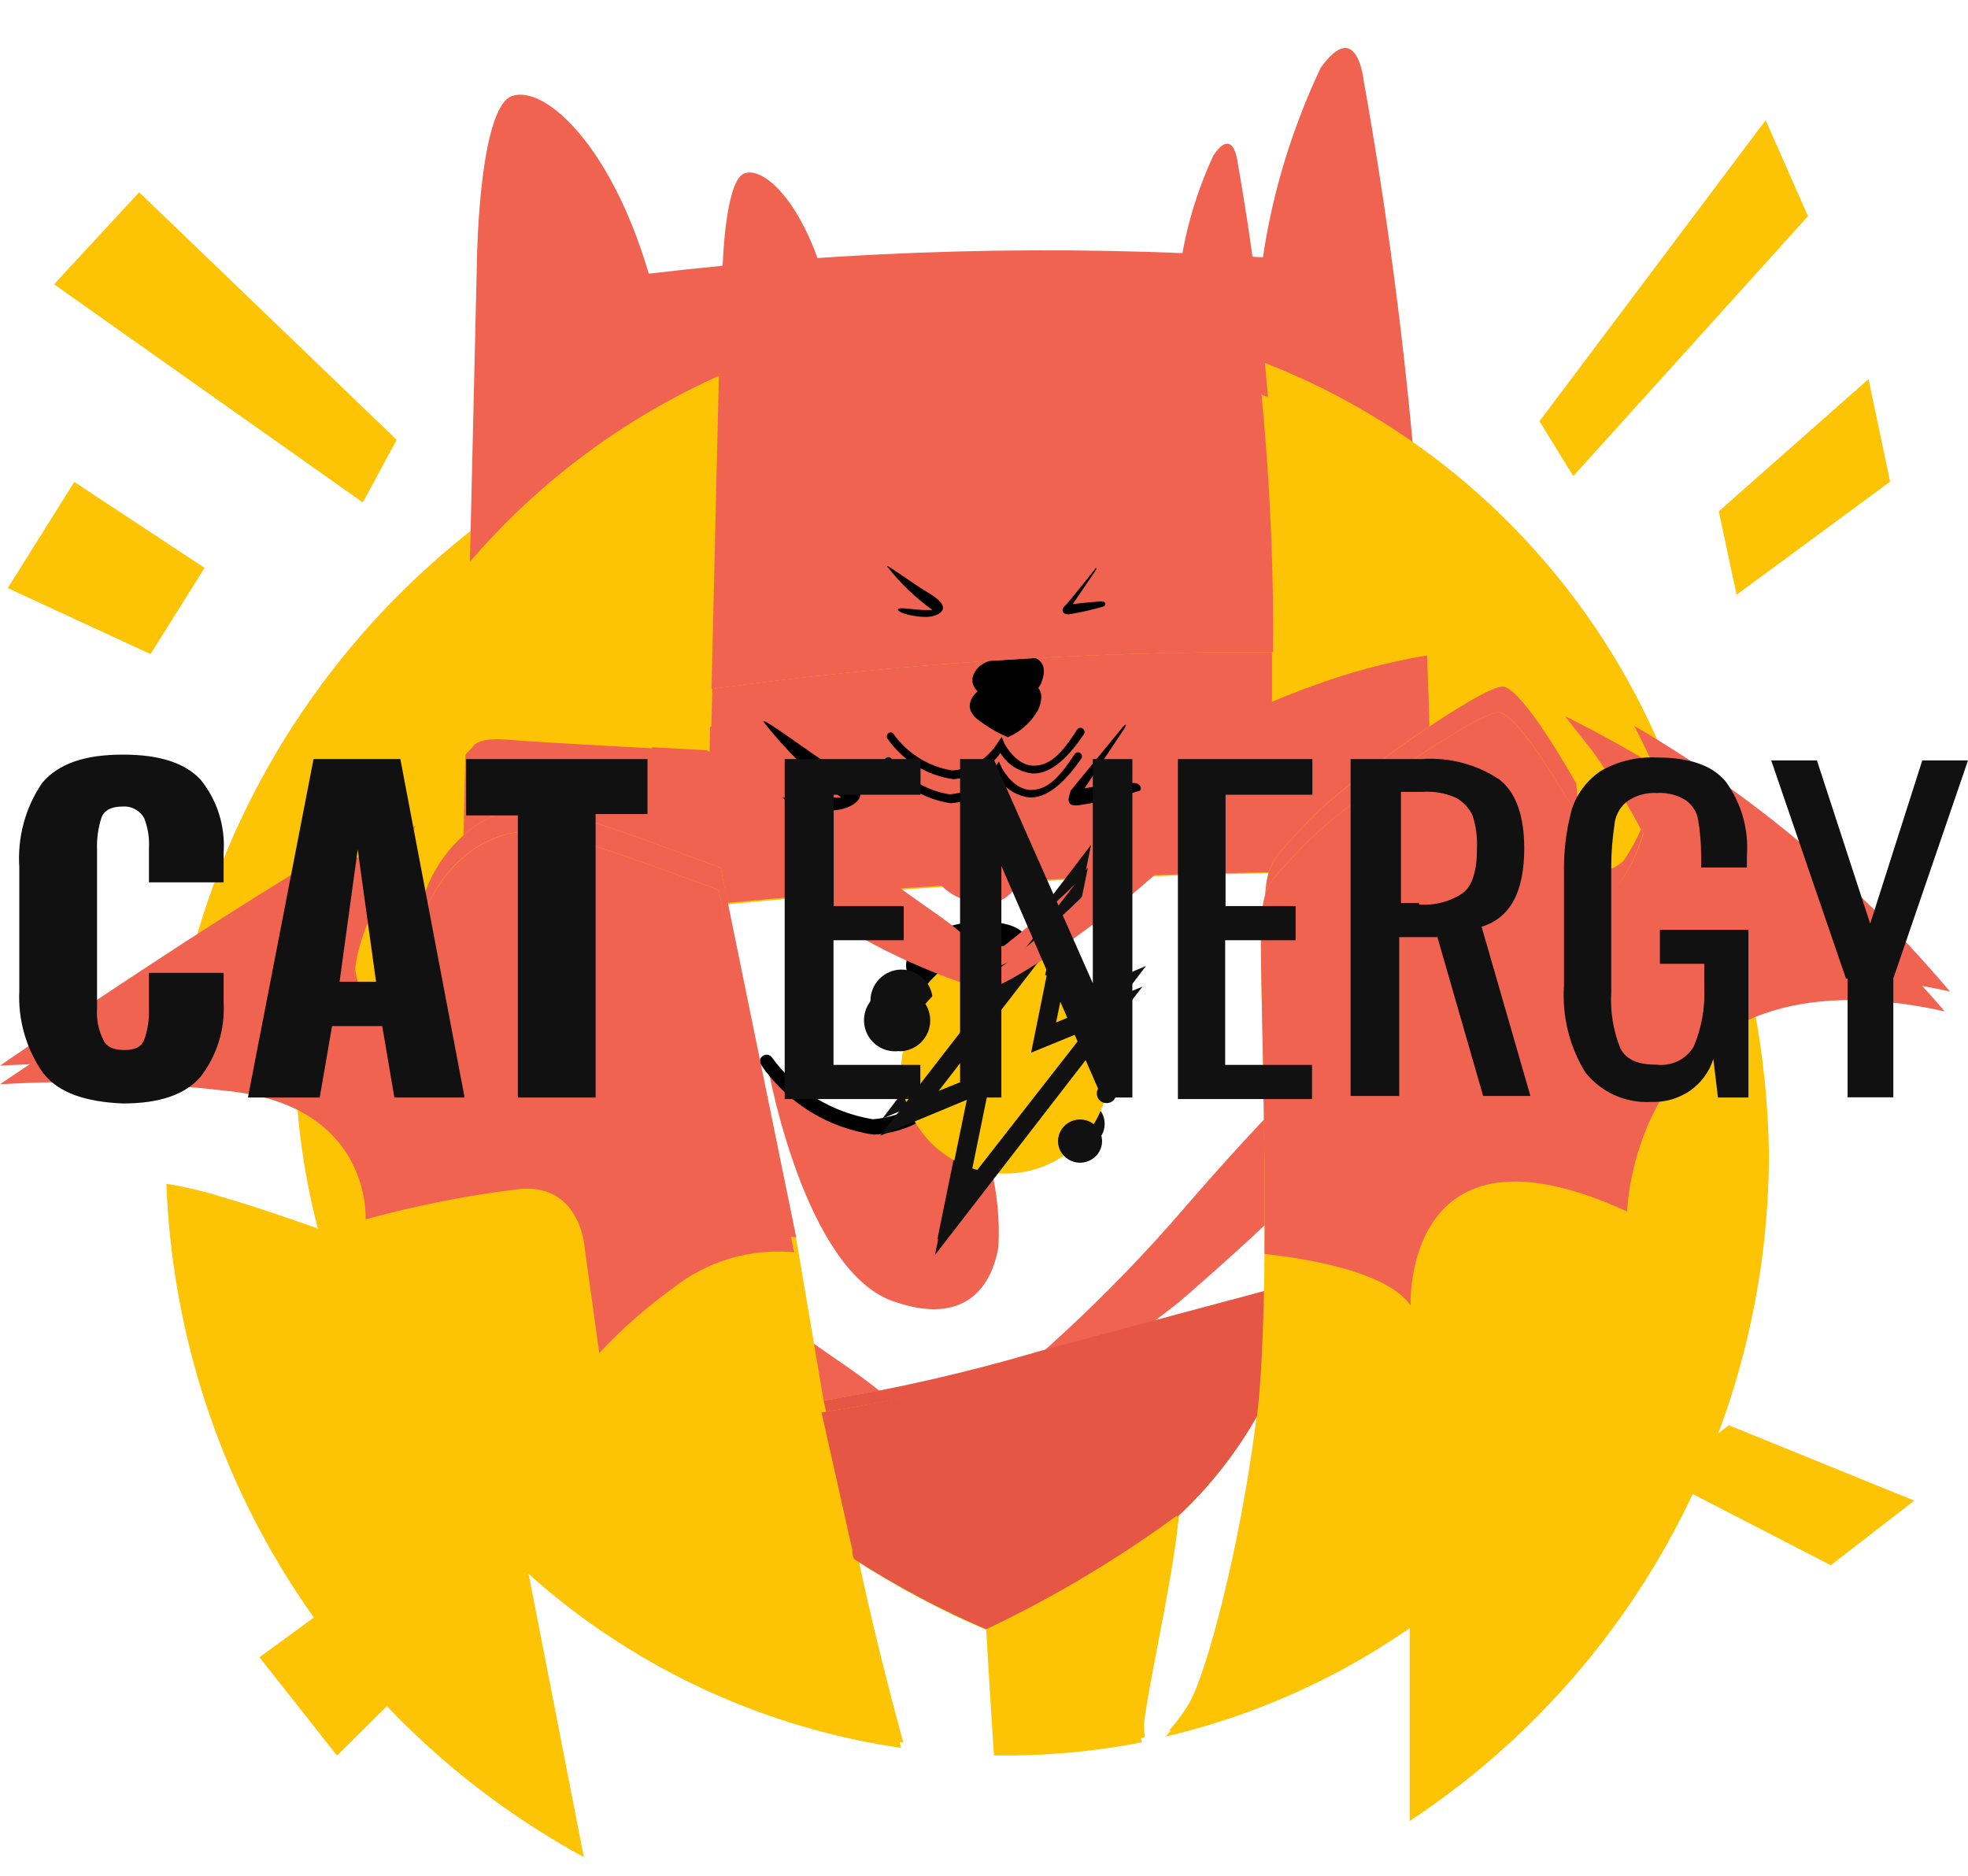
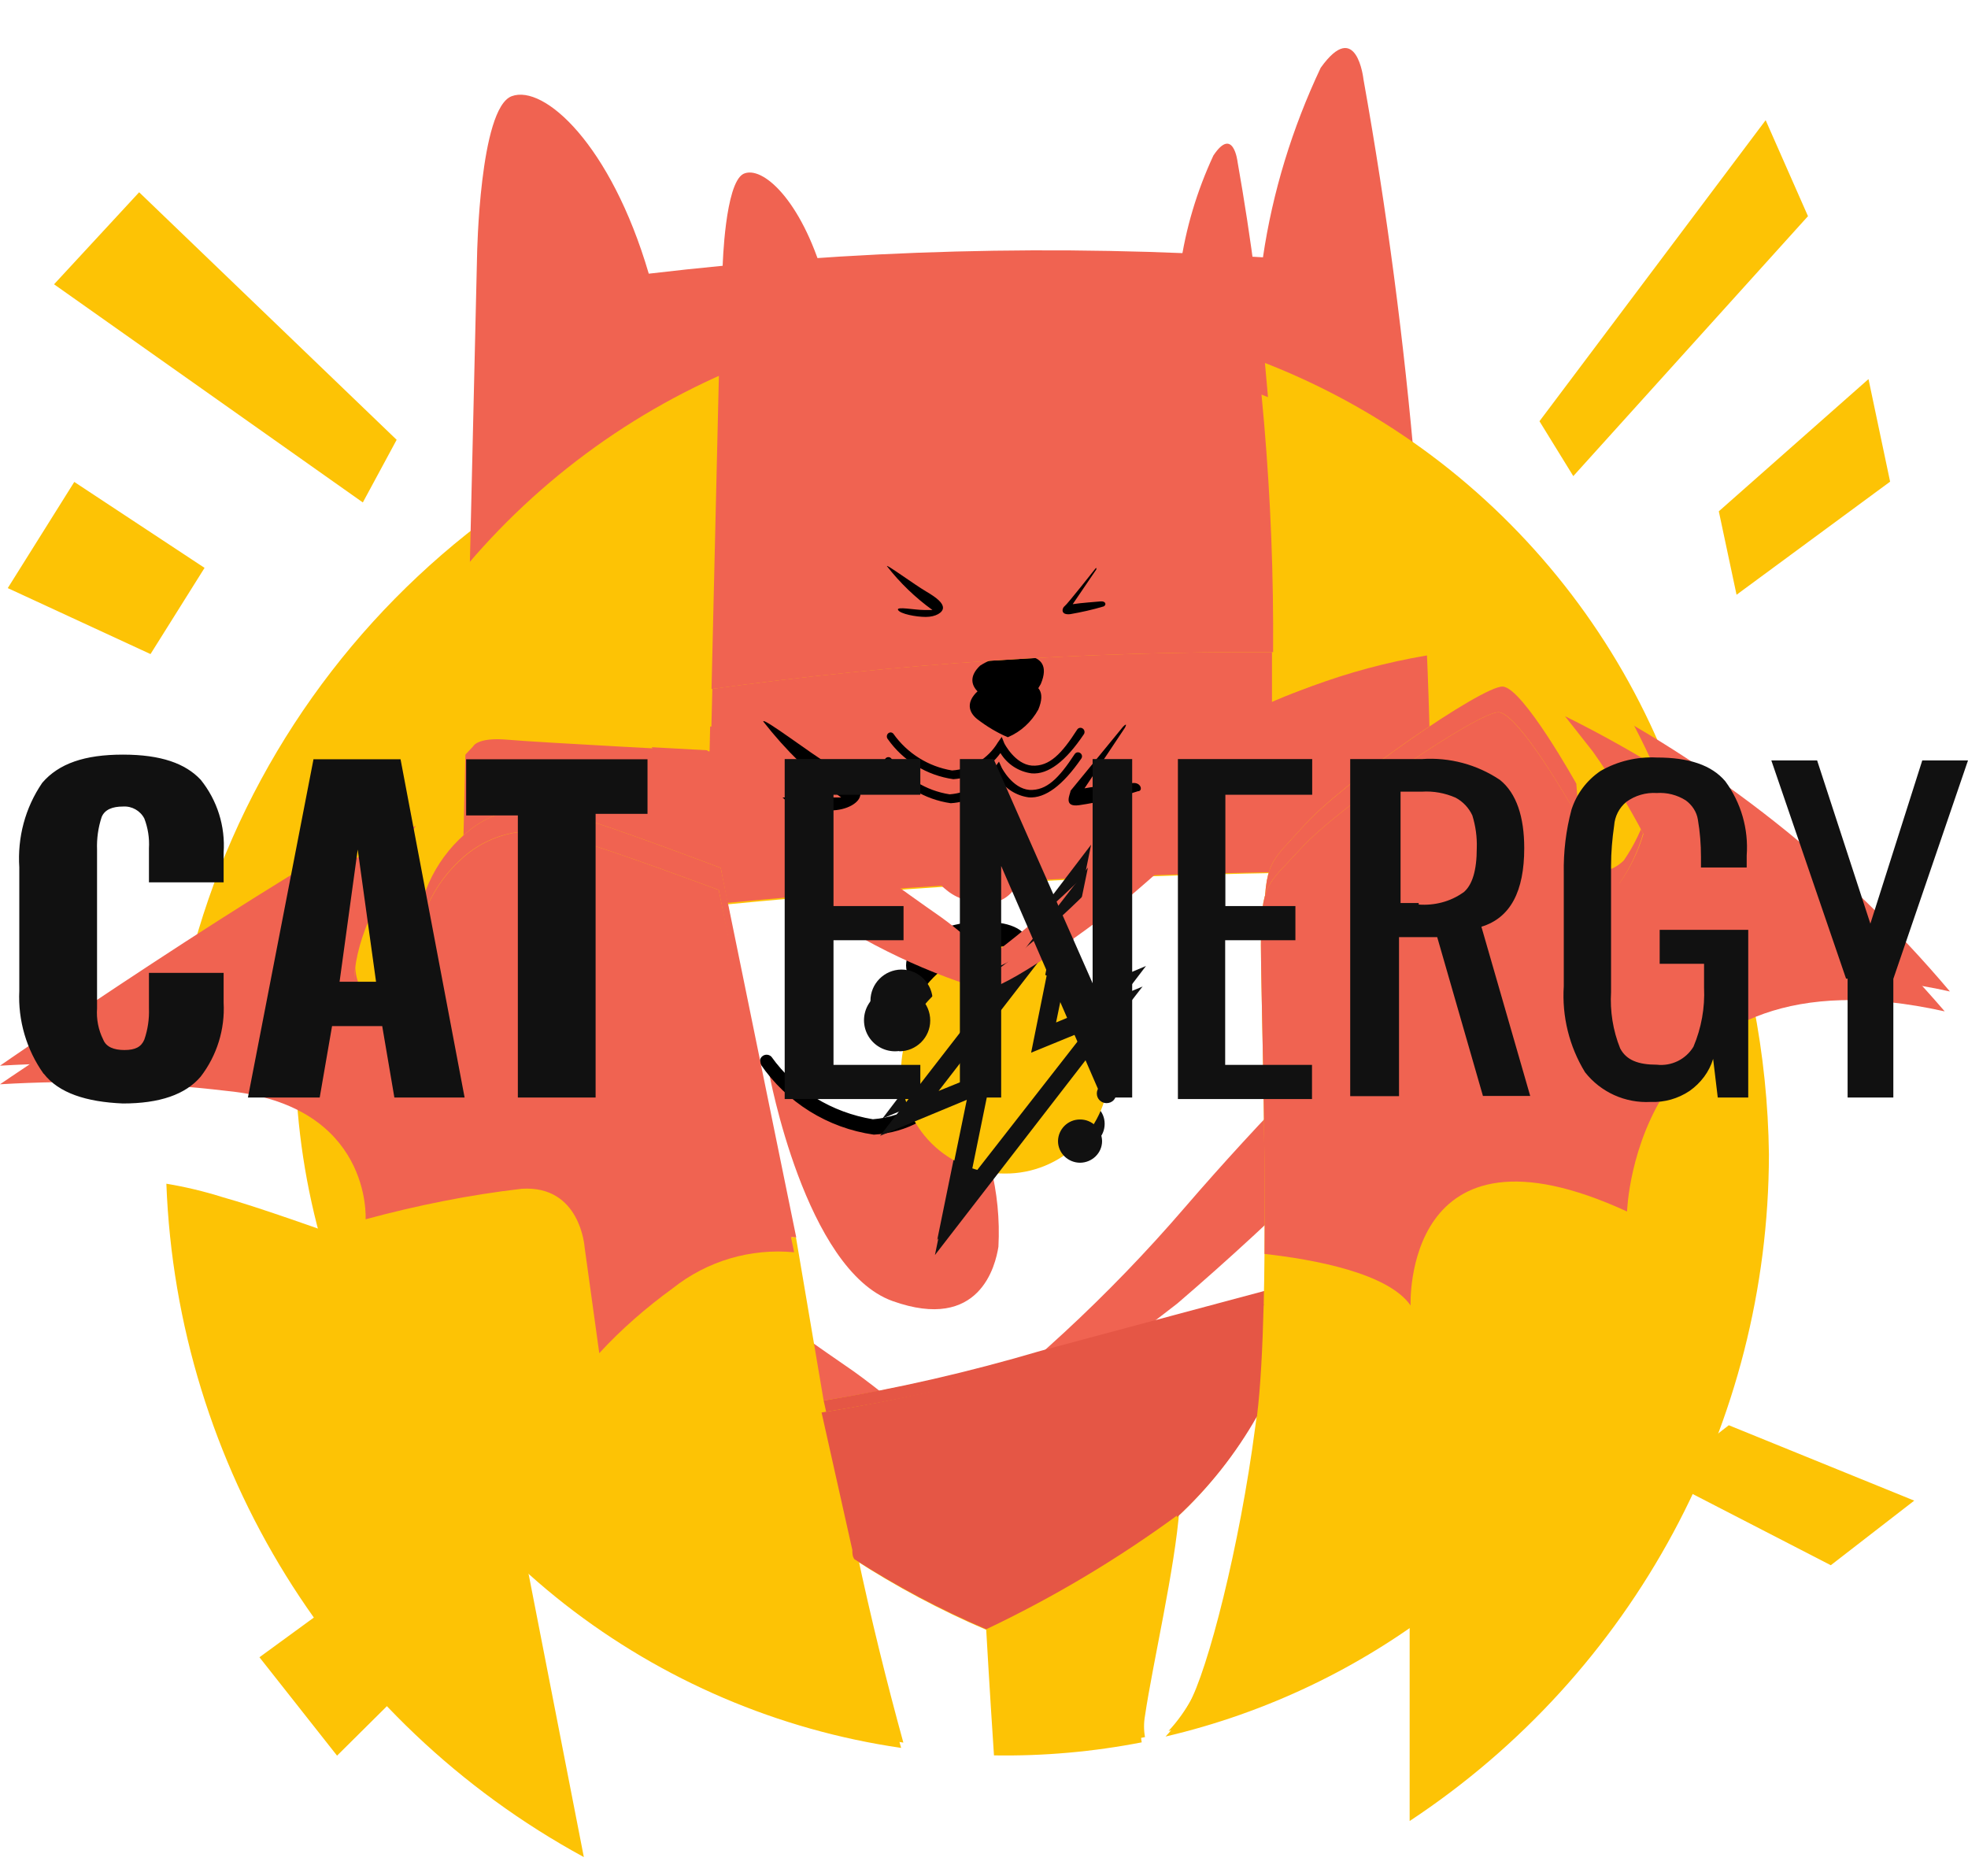
<svg xmlns="http://www.w3.org/2000/svg">
  <style>:root svg:not(:target){display:none}</style>
  <svg id="logo-mobile" viewBox="0 0 34 39">
    <path fill="#FDC305" d="M6.07 21.72v-2.26c6.68-.92 13.42-1.36 20.17-1.33 0 .6 0 1.21-.06 1.82a25.52 25.52 0 0 1 6-1.82A16.67 16.67 0 0 0 .19 21.39l5.88.33ZM27.24 25.23c-1.16 1.28-1.39 1.2-1.39 3.45v9.18A16.64 16.64 0 0 0 33.32 24a17.3 17.3 0 0 0-.32-3.1 33.1 33.1 0 0 0-5.76 4.33ZM6.36 26.72s-3.79-1.44-5.19-1.83A8.54 8.54 0 0 0 0 24.61a16.65 16.65 0 0 0 8.68 14L6.36 26.72Z" />
    <path fill="#F06351" d="M26.29 18.12a89.8 89.8 0 0 0-1.4-16.47S24.75.36 24 1.41c-.59 1.25-1 2.58-1.2 3.94a70.34 70.34 0 0 0-12.77.34C9.24 3 7.85 1.75 7.18 2c-.67.25-.72 3.31-.72 3.31l-.33 14.1c6.68-.9 13.42-1.34 20.16-1.29Z" />
    <path fill="#000" d="M12.41 15c0-.09 1 .68 1.41.92.41.24.61.42.61.59 0 .17-.27.34-.63.34s-.91-.12-1-.27h1.23A8.34 8.34 0 0 1 12.41 15ZM19.89 15.11l-1.09 1.33c0 .06-.17.35.18.3.41-.06.82-.16 1.22-.29.11 0 .07-.19-.11-.17-.18.02-.69.05-1 .11l.84-1.26s.07-.13-.04-.02ZM16.75 21.2c.46-.2.85-.56 1.09-1 .28-.65 0-.91-.44-1-.6-.11-1.22.01-1.74.34-.39.36-.34.72-.05 1 .35.27.73.49 1.14.66Z" />
    <path fill="#F06351" d="M16.35 22.45c-.11.23-.27.43-.46.6-.28.23-.63.36-1 .38a2.15 2.15 0 0 1-1.47-.43 2.3 2.3 0 0 1-.53-.44c-.1-.11-.22-.2-.36-.26 0 0 .75 4.1 2.57 4.75 1.82.65 2.14-.75 2.2-1.13a5.61 5.61 0 0 0-.82-3.23c-.02-.31-.03-.11-.13-.24Z" />
    <path fill="#000" d="M14.71 23.59a3.44 3.44 0 0 1-2.36-1.47.14.14 0 0 1 .03-.15.14.14 0 0 1 .2 0c.5.7 1.26 1.16 2.11 1.3a2.1 2.1 0 0 0 1.63-1l.14-.19.1.21s.37.76 1 .8c.63.04 1.05-.41 1.61-1.28a.14.14 0 0 1 .2 0 .15.15 0 0 1 .05.2c-.64 1-1.27 1.44-1.88 1.4a1.55 1.55 0 0 1-1.12-.76 2.26 2.26 0 0 1-1.71.94Z" />
    <path fill="#F06351" d="M26.24 19.92a58.63 58.63 0 0 0-5.07 5.19A31.63 31.63 0 0 1 15.88 30c-.22-.53-1.62-1.51-1.62-1.51s-3.13-2.14-5.18-3.82a34.14 34.14 0 0 1-3.13-3l-2-.11c2.89 4.2 7.12 7.3 12 8.8.86-.14 3.27-1.86 5.07-3.26a58.13 58.13 0 0 0 5.94-5.89c.5-.59.89-1.27 1.14-2-1.1.39-1.86.71-1.86.71Z" />
  </svg>
  <svg id="logo-tablet" viewBox="0 0 61 51">
    <path fill="#FDC305" d="M51.58 19.85a22.23 22.23 0 0 0-6.93-9.09 21.96 21.96 0 0 0-21.79-2.93 22.08 22.08 0 0 0-9.05 6.94 22.35 22.35 0 0 0-3.06 21.95 22.24 22.24 0 0 0 6.81 9.18A21.97 21.97 0 0 0 28 50.44c-.5-1.82-1-3.82-1.45-5.95 1.3.85 2.67 1.6 4.1 2.21 0 0 .1 1.88.24 3.97 1.54.03 3.08-.1 4.6-.4a1.87 1.87 0 0 1 0-.66c.24-1.63.93-4.56 1.07-6.44 1-.94 1.83-2.03 2.5-3.23l-.05.39c-.48 3.7-1.47 7.65-2.07 8.75-.2.36-.44.7-.72 1a22 22 0 0 0 14.61-11.53 22.43 22.43 0 0 0 .75-18.7Zm-1.26 3.3c-.38.37-1.17.62-1.3-.5-.13-1.14-.16-1.93-.16-1.93s-1.66-2.98-2.28-3.01c-.62-.04-5.03 3.01-6.19 4.34-1 1.12-1.2 1.05-1.2 3.02 0 1.48.19 7.1.08 11.39l-7.02 1.88c-2.2.64-4.45 1.14-6.72 1.5l-.86-5.07h-.12l-2.21-11.44s-3.29-1.25-4.5-1.59a3.21 3.21 0 0 0-3.44.55 4.4 4.4 0 0 0-1.49 3.34c.18.4.32.83.42 1.26.04.42-1.04.38-1.73.38s-.79-1.26-.25-2.72c.43-1.13.95-2.22 1.57-3.25.47-.93 1.07-1.77 1.78-2.51 0 0 .12-.3 1.08-.21.96.08 6.27.37 6.27.37l.05-1.97c5.77-.8 11.6-1.2 17.43-1.17v1.6c2.2-1.02 4.59-1.61 7.01-1.74a.78.78 0 0 1 .67.33c.29.38 2.07 2.61 2.28 2.93.58.84 1.1 1.7 1.57 2.61a5.44 5.44 0 0 1-.74 1.6Z" />
    <path fill="#F06351" d="m48.64 17.83.86 1.12c.58.84 1.1 1.7 1.57 2.6a5.44 5.44 0 0 1-.74 1.55c-.38.38-1.16.63-1.29-.5-.13-1.13-.18-1.88-.18-1.88s-1.66-2.98-2.28-3.01c-.62-.04-5.02 3.01-6.19 4.34-1 1.12-1.2 1.05-1.2 3.02 0 1.3.14 5.78.1 9.76 1.57.17 3.86.6 4.55 1.63 0 0-.25-6.24 6.73-2.97 0 0 .24-8.5 9.87-6.33a37.71 37.71 0 0 0-11.8-9.33ZM39.57 15.81C39.6 11 39.2 6.2 38.36 1.45c0 0-.13-1.13-.75-.2-.51 1.1-.86 2.26-1.03 3.47a60.54 60.54 0 0 0-11.05.3c-.7-2.4-1.91-3.48-2.49-3.2-.57.3-.64 2.85-.64 2.85l-.29 12.3c5.79-.8 11.62-1.19 17.46-1.16Z" />
    <path fill="#E55645" d="M39.07 39.94c.1-.93.17-2.16.2-3.52l-7.02 1.88c-2.2.65-4.45 1.17-6.72 1.54l.96 4.34c0 .1 0 .2.06.29 1.3.85 2.67 1.6 4.1 2.22 2.08-1 4.07-2.21 5.93-3.6v.06c.98-.93 1.82-2.01 2.49-3.2Z" />
    <path fill="#000" d="M27.57 13.1c-.05-.1.86.58 1.21.8.35.2.53.36.53.5 0 .15-.23.3-.54.3-.3 0-.8-.1-.86-.22-.07-.13.52 0 .81 0h.25c-.53-.4-1-.86-1.4-1.39ZM34.03 13.19s-.87 1.11-.94 1.16c-.08.06-.15.3.16.26.36-.06.7-.14 1.05-.25.1-.05.06-.17-.1-.15-.17.01-.59.04-.86.1l.73-1.11s.03-.1-.04-.01ZM31.32 18.5c.4-.18.73-.48.94-.87.24-.57 0-.8-.38-.87a2.1 2.1 0 0 0-1.5.3c-.34.32-.3.63 0 .87.28.23.6.42.94.57Z" />
    <path fill="#F06351" d="M31.01 19.6a1.48 1.48 0 0 1-1.26.85c-.47.04-.94-.1-1.32-.39-.18-.1-.33-.23-.46-.39a.86.86 0 0 0-.3-.22c-.01 0 .64 3.58 2.2 4.15 1.57.57 1.86-.66 1.9-1 .06-.98-.19-1.96-.7-2.8 0-.27-.02-.1-.06-.2Z" />
    <path fill="#000" d="M29.55 20.58a3 3 0 0 1-2.03-1.24.13.13 0 0 1 0-.17.12.12 0 0 1 .09-.04.12.12 0 0 1 .08.04 2.78 2.78 0 0 0 1.82 1.14 1.8 1.8 0 0 0 1.42-.87l.12-.17.08.2s.33.65.86.69c.54.03.92-.37 1.4-1.12a.12.12 0 0 1 .17-.03.13.13 0 0 1 .04.17c-.57.85-1.11 1.26-1.62 1.22a1.33 1.33 0 0 1-.97-.63 1.95 1.95 0 0 1-1.46.81Z" />
    <path fill="#FDC305" d="M31.24 32.28a3.24 3.24 0 0 0 3.23-3.26c0-1.8-1.45-3.26-3.23-3.26A3.24 3.24 0 0 0 28 29.02c0 1.8 1.44 3.26 3.23 3.26Z" />
    <path fill="#111" d="m35.52 26.37-2.7 1.14 1-4.9-6.47 8.49 2.7-1.14-1 4.9 6.47-8.49Zm-6.37 3.33 3.58-4.7-.7 3.47 1.73-.7-3.61 4.7.7-3.47-1.7.7ZM27.94 28.42c.54 0 .97-.43.97-.97a.97.97 0 0 0-.97-.97.97.97 0 0 0-.96.97c0 .54.43.97.96.97ZM33.56 31.95c.38 0 .68-.3.68-.69 0-.38-.3-.68-.68-.68a.68.68 0 0 0 0 1.37ZM34.39 30.06a.3.3 0 0 0 .3-.3.3.3 0 0 0-.3-.3.3.3 0 0 0-.3.3c0 .17.13.3.3.3Z" />
    <path fill="#F06351" d="M39.52 17.39a49.73 49.73 0 0 0-4.38 4.52 27.56 27.56 0 0 1-4.58 4.26c-.19-.46-1.4-1.32-1.4-1.32s-2.7-1.87-4.48-3.34c-.96-.8-1.86-1.67-2.7-2.6l-1.73-.1A19.5 19.5 0 0 0 30.6 26.5c.74-.12 2.82-1.62 4.38-2.85a49.89 49.89 0 0 0 5.17-5.13c.43-.52.76-1.1.98-1.74-.98.33-1.6.62-1.6.62ZM22.34 23.33s-3.29-1.25-4.5-1.59a3.21 3.21 0 0 0-3.44.55 4.4 4.4 0 0 0-1.49 3.34c.18.4.32.83.42 1.26.04.42-1.04.38-1.73.38s-.79-1.26-.25-2.72a19.9 19.9 0 0 1 1.57-3.25C8.22 23.76 0 29.46 0 29.46c2.35-.14 4.71-.07 7.06.21 4.52.46 4.3 4.06 4.3 4.06 1.6-.44 3.21-.76 4.85-.96 1.83-.13 1.96 1.84 1.96 1.84l.45 3.35a15.8 15.8 0 0 1 2.29-2.05 5.19 5.19 0 0 1 3.77-1.13l-2.34-11.45Z" />
  </svg>
  <svg id="logo-desktop" viewBox="0 0 71 59">
    <path fill="#FDC305" d="M59.88 23.8a25.43 25.43 0 0 0-8.05-10.37 25.72 25.72 0 0 0-25.29-3.35A25.59 25.59 0 0 0 16.03 18a25.3 25.3 0 0 0-3.55 25.05 25.42 25.42 0 0 0 7.9 10.49 25.72 25.72 0 0 0 12.13 5.18c-.58-2.07-1.17-4.36-1.69-6.8 1.51.98 3.1 1.83 4.76 2.54 0 0 .12 2.14.28 4.53 1.79.03 3.58-.13 5.33-.47a2.1 2.1 0 0 1 0-.75c.3-1.85 1.1-5.2 1.25-7.35a15.11 15.11 0 0 0 2.9-3.68l-.06.44c-.55 4.22-1.7 8.74-2.4 9.98-.23.42-.5.8-.83 1.15a25.73 25.73 0 0 0 16.96-13.16 25.27 25.27 0 0 0 .87-21.34Zm-1.47 3.77c-.44.42-1.35.71-1.5-.58-.15-1.29-.19-2.2-.19-2.2s-1.93-3.4-2.65-3.43c-.72-.04-5.83 3.44-7.18 4.96-1.17 1.28-1.4 1.19-1.4 3.44 0 1.7.22 8.1.1 13l-8.15 2.15c-2.56.73-5.17 1.3-7.8 1.71l-1-5.78h-.14l-2.57-13.07s-3.8-1.42-5.2-1.81a3.79 3.79 0 0 0-4.01.62 5.03 5.03 0 0 0-1.73 3.82c.21.46.37.95.48 1.44.05.48-1.2.43-2 .43s-.92-1.43-.29-3.1c.5-1.3 1.1-2.54 1.82-3.72a11.78 11.78 0 0 1 2.07-2.86s.14-.34 1.25-.24c1.11.1 7.28.42 7.28.42l.05-2.25c6.7-.92 13.47-1.36 20.24-1.33v1.82a22.67 22.67 0 0 1 8.14-1.98.92.92 0 0 1 .77.38c.34.43 2.41 2.98 2.65 3.34.67.96 1.29 1.95 1.83 2.98a6.17 6.17 0 0 1-.87 1.83Z" />
    <path fill="#F06351" d="m56.46 21.5 1 1.27c.68.96 1.29 1.95 1.83 2.98a6.17 6.17 0 0 1-.86 1.77c-.44.42-1.35.71-1.5-.58a52.31 52.31 0 0 1-.2-2.14s-1.94-3.4-2.66-3.44c-.72-.04-5.83 3.44-7.18 4.96-1.17 1.28-1.4 1.19-1.4 3.44 0 1.49.17 6.6.13 11.14 1.81.2 4.47.7 5.27 1.86 0 0-.29-7.12 7.81-3.39 0 0 .28-9.71 11.46-7.22a43.67 43.67 0 0 0-13.7-10.65ZM45.93 19.2c.04-5.5-.43-11-1.4-16.4 0 0-.15-1.3-.87-.24-.6 1.26-1 2.6-1.2 3.97a71.46 71.46 0 0 0-12.82.33c-.82-2.72-2.22-3.96-2.89-3.64-.67.33-.75 3.26-.75 3.26l-.33 14.04c6.71-.92 13.49-1.36 20.26-1.33Z" />
    <path fill="#E55645" d="M45.35 46.74c.13-1.06.2-2.47.24-4.03l-8.15 2.16a64.43 64.43 0 0 1-7.8 1.75l1.11 4.96c0 .11 0 .22.07.33a32.4 32.4 0 0 0 4.76 2.53 42.48 42.48 0 0 0 6.88-4.1v.06a15.12 15.12 0 0 0 2.9-3.66Z" />
    <path fill="#000" d="M32 16.09c-.05-.1 1 .67 1.41.91.41.24.61.42.61.59 0 .17-.26.33-.62.33s-.92-.11-1-.25c-.08-.14.6 0 .94 0h.3A8.05 8.05 0 0 1 32 16.09ZM39.5 16.2s-1 1.27-1.09 1.33c-.09.06-.17.33.2.29.4-.07.81-.16 1.21-.28.11-.06.07-.2-.12-.18-.19.02-.68.05-1 .1l.85-1.25s.03-.12-.05-.01ZM36.36 22.26c.47-.2.85-.55 1.1-1 .27-.65 0-.9-.45-.99-.6-.1-1.23.02-1.75.34-.39.37-.34.73 0 1 .34.26.7.48 1.1.65Z" />
    <path fill="#F06351" d="M36 23.5c-.11.23-.27.44-.46.6-.28.23-.63.36-1 .38a2.2 2.2 0 0 1-1.54-.44 2 2 0 0 1-.53-.44 1 1 0 0 0-.36-.25s.75 4.08 2.57 4.73c1.82.66 2.16-.75 2.21-1.13a5.55 5.55 0 0 0-.82-3.21c0-.3-.02-.1-.07-.23Z" />
    <path fill="#000" d="M34.3 24.64a3.52 3.52 0 0 1-2.35-1.42.15.15 0 0 1 0-.2.14.14 0 0 1 .16-.03l.04.03a3.2 3.2 0 0 0 2.11 1.3 2.12 2.12 0 0 0 1.64-.99l.14-.19.1.22s.38.75 1 .8c.62.03 1.06-.42 1.63-1.29a.14.14 0 0 1 .2-.04.14.14 0 0 1 .04.2c-.67.97-1.3 1.44-1.89 1.4a1.56 1.56 0 0 1-1.12-.72 2.25 2.25 0 0 1-1.7.93Z" />
    <path fill="#FDC305" d="M36.26 38a3.73 3.73 0 0 0 3.75-3.73 3.73 3.73 0 0 0-3.75-3.72 3.73 3.73 0 0 0-3.75 3.72A3.73 3.73 0 0 0 36.26 38Z" />
    <path fill="#111" d="m41.23 31.25-3.13 1.3 1.15-5.59-7.5 9.68 3.13-1.3-1.15 5.6 7.5-9.7Zm-7.39 3.8L38 29.67l-.8 3.97 2-.82-4.2 5.38.81-3.97-1.97.8ZM32.44 33.59c.62 0 1.12-.5 1.12-1.11 0-.62-.5-1.12-1.12-1.12a1.12 1.12 0 1 0 0 2.22ZM38.96 37.61c.44 0 .8-.35.8-.78a.79.79 0 0 0-.8-.78.79.79 0 0 0-.79.78c0 .43.36.78.8.78ZM39.92 35.46c.2 0 .35-.15.35-.35 0-.19-.15-.34-.35-.34-.2 0-.35.15-.35.34 0 .2.16.35.35.35Z" />
    <path fill="#F06351" d="M45.88 20.99a57.22 57.22 0 0 0-5.09 5.17 31.79 31.79 0 0 1-5.3 4.86c-.23-.53-1.64-1.51-1.64-1.51s-3.14-2.13-5.2-3.8a31.78 31.78 0 0 1-3.14-2.98l-2-.11a22.62 22.62 0 0 0 12 8.76c.86-.13 3.28-1.85 5.1-3.25a57.44 57.44 0 0 0 6-5.86c.49-.59.88-1.26 1.13-1.98-1.14.37-1.86.7-1.86.7Z" />
    <path fill="#FDC305" d="m65.22 3.47-8.46 9.37-1.22-1.98L63.7 0l1.53 3.47ZM62.65 17.12l5.54-4.08-.78-3.7-5.4 4.77.64 3.01ZM59.92 48.97l6.13 3.16 3.01-2.33-6.69-2.72-2.45 1.9ZM1.95 5.92 5.02 2.6l9.29 8.93-1.22 2.26L1.95 5.92ZM7.38 16.15l-4.7-3.1-2.4 3.83 5.15 2.38 1.95-3.11ZM13.91 52.13l-4.55 3.32 2.8 3.55 4.02-3.99-2.27-2.88Z" />
    <path fill="#F06351" d="M25.93 27.77s-3.8-1.42-5.2-1.81a3.79 3.79 0 0 0-4 .62 5.03 5.03 0 0 0-1.74 3.82c.21.46.37.95.48 1.44.05.48-1.2.43-2 .43s-.92-1.43-.29-3.1c.5-1.3 1.1-2.54 1.82-3.72-5.45 2.82-15 9.33-15 9.33a46.2 46.2 0 0 1 8.19.24c5.25.52 5 4.63 5 4.63 1.85-.5 3.73-.88 5.63-1.1 2.12-.14 2.27 2.1 2.27 2.1l.53 3.83c.8-.87 1.7-1.65 2.65-2.34a6.1 6.1 0 0 1 4.38-1.3l-2.72-13.07Z" />
  </svg>
  <svg id="logo-text" viewBox="0 0 102 19">
-     <path fill="#111" d="M2.26 16.54A6.86 6.86 0 0 1 1 12.24v-6.4c-.1-1.54.3-3.08 1.19-4.38C3.05.46 4.39 0 6.37 0c1.98 0 3.24.46 4.03 1.3a5.42 5.42 0 0 1 1.19 3.78v1.54H7.72V4.85a3.7 3.7 0 0 0-.24-1.54 1.16 1.16 0 0 0-1.1-.62c-.56 0-.95.16-1.11.54a4.85 4.85 0 0 0-.24 1.7v8.22c-.04.56.07 1.12.32 1.62.15.38.55.54 1.1.54.56 0 .87-.16 1.03-.54.18-.52.26-1.07.24-1.62v-1.84h3.87v1.54a5.77 5.77 0 0 1-1.19 3.84c-.79.93-2.13 1.39-4.03 1.39-1.9-.08-3.32-.54-4.1-1.54ZM16.25.23h4.5l3.33 17.54h-3.64l-.63-3.7h-2.6l-.64 3.7h-3.72L16.25.23Zm3.24 11.54-.95-6.85-.94 6.85h1.9ZM26.84 3.15h-2.68V.23h9.4v2.85h-2.69v14.69h-4.03V3.15ZM40.75.23h6.96v1.85h-4.5v5.77h3.63v1.77H43.2v6.46h4.5v1.77h-7.03V.23h.08ZM49.76.23h1.74l5.14 11.62V.23h2.05v17.54h-1.58l-5.21-12v12h-2.14V.23ZM61.06.23h6.96v1.85h-4.5v5.77h3.63v1.77H63.5v6.46h4.5v1.77h-6.95V.23ZM70.07.23h3.64c1.43-.1 2.85.28 4.03 1.08C78.6 2 79 3.23 79 4.85c0 2.23-.7 3.61-2.21 4.07l2.53 8.77h-2.45L74.5 9.46h-1.98v8.23H70V.23h.08Zm3.48 7.54c.81.06 1.63-.15 2.3-.62.47-.38.7-1.15.7-2.3a4.85 4.85 0 0 0-.23-1.7c-.18-.39-.49-.71-.87-.92a3.69 3.69 0 0 0-1.74-.3h-1.1v5.76h.94v.08ZM82.16 16.46a7.61 7.61 0 0 1-1.1-4.46V6.15c-.02-1.11.11-2.22.4-3.3.26-.81.78-1.51 1.5-2 .88-.51 1.9-.75 2.92-.7 1.66 0 2.84.39 3.55 1.23a5.77 5.77 0 0 1 1.11 3.85v.62h-2.37V5.3c0-.65-.05-1.29-.16-1.93-.06-.4-.3-.76-.63-1a2.5 2.5 0 0 0-1.5-.38 2.42 2.42 0 0 0-1.58.46 1.75 1.75 0 0 0-.63 1.23c-.1.69-.16 1.38-.16 2.08v6.54c-.06 1 .1 2 .47 2.92.32.62.95.85 1.9.85a1.96 1.96 0 0 0 1.9-.93c.41-.97.6-2.02.55-3.07v-1.23h-2.3V9.08h4.59v8.69h-1.58l-.24-2c-.2.67-.64 1.25-1.22 1.66-.6.4-1.3.6-2.02.57a4.05 4.05 0 0 1-3.4-1.54ZM95.68 11.62 91.8.3h2.37l2.76 8.46L99.63.3H102l-3.87 11.3v6.16h-2.37v-6.15h-.08Z" />
+     <path fill="#111" d="M2.26 16.54A6.86 6.86 0 0 1 1 12.24v-6.4c-.1-1.54.3-3.08 1.19-4.38C3.05.46 4.39 0 6.37 0c1.98 0 3.24.46 4.03 1.3a5.42 5.42 0 0 1 1.19 3.78v1.54H7.72V4.85a3.7 3.7 0 0 0-.24-1.54 1.16 1.16 0 0 0-1.1-.62c-.56 0-.95.16-1.11.54a4.85 4.85 0 0 0-.24 1.7v8.22c-.04.56.07 1.12.32 1.62.15.38.55.54 1.1.54.56 0 .87-.16 1.03-.54.18-.52.26-1.07.24-1.62v-1.84h3.87v1.54a5.77 5.77 0 0 1-1.19 3.84c-.79.93-2.13 1.39-4.03 1.39-1.9-.08-3.32-.54-4.1-1.54Zm14-16.3h4.5l3.32 17.53h-3.64l-.63-3.7h-2.6l-.64 3.7h-3.72L16.25.23Zm3.23 11.53-.95-6.85-.94 6.85h1.9Zm4.67-8.62h2.68v14.62h4.03V3.07h2.69V.24h-9.4v2.92ZM47.7.23v1.85h-4.5v5.77h3.63v1.77H43.2v6.46h4.5v1.77h-7.03V.23h7.04Zm3.79 0h-1.74v17.54h2.14v-12l5.21 12h1.58V.23h-2.05v11.62L51.5.23Zm9.56 0h6.96v1.85h-4.5v5.77h3.63v1.77H63.5v6.46H68v1.77h-6.95V.23Zm12.65 0h-3.72V17.7h2.53V9.46h1.98l2.37 8.23h2.45l-2.53-8.77C78.29 8.46 79 7.08 79 4.85c0-1.62-.4-2.85-1.26-3.54A6.45 6.45 0 0 0 73.7.23Zm2.13 6.92c-.66.47-1.48.68-2.3.62v-.08h-.94V1.92h1.1c.6-.04 1.2.07 1.75.31.38.2.69.53.87.92.17.55.25 1.12.23 1.7 0 1.15-.23 1.92-.7 2.3Zm6.32 9.31a7.61 7.61 0 0 1-1.1-4.46V6.15c-.02-1.11.11-2.22.4-3.3.26-.81.78-1.51 1.5-2 .88-.51 1.9-.75 2.92-.7 1.66 0 2.84.39 3.55 1.23a5.77 5.77 0 0 1 1.11 3.85v.62h-2.37V5.3c0-.65-.05-1.29-.16-1.93-.06-.4-.3-.76-.63-1a2.5 2.5 0 0 0-1.5-.38 2.42 2.42 0 0 0-1.58.46 1.75 1.75 0 0 0-.63 1.23c-.1.69-.16 1.38-.16 2.08v6.54c-.06 1 .1 2 .47 2.92.32.62.95.85 1.9.85a1.96 1.96 0 0 0 1.9-.93c.41-.97.6-2.02.55-3.07v-1.23h-2.3V9.08h4.59v8.69h-1.58l-.24-2c-.2.67-.64 1.25-1.22 1.66-.6.4-1.3.6-2.02.57a4.05 4.05 0 0 1-3.4-1.54ZM91.81.31l3.87 11.3h.08v6.16h2.37v-6.15L102 .3h-2.37l-2.69 8.46L94.18.3H91.8Z" />
  </svg>
</svg>
